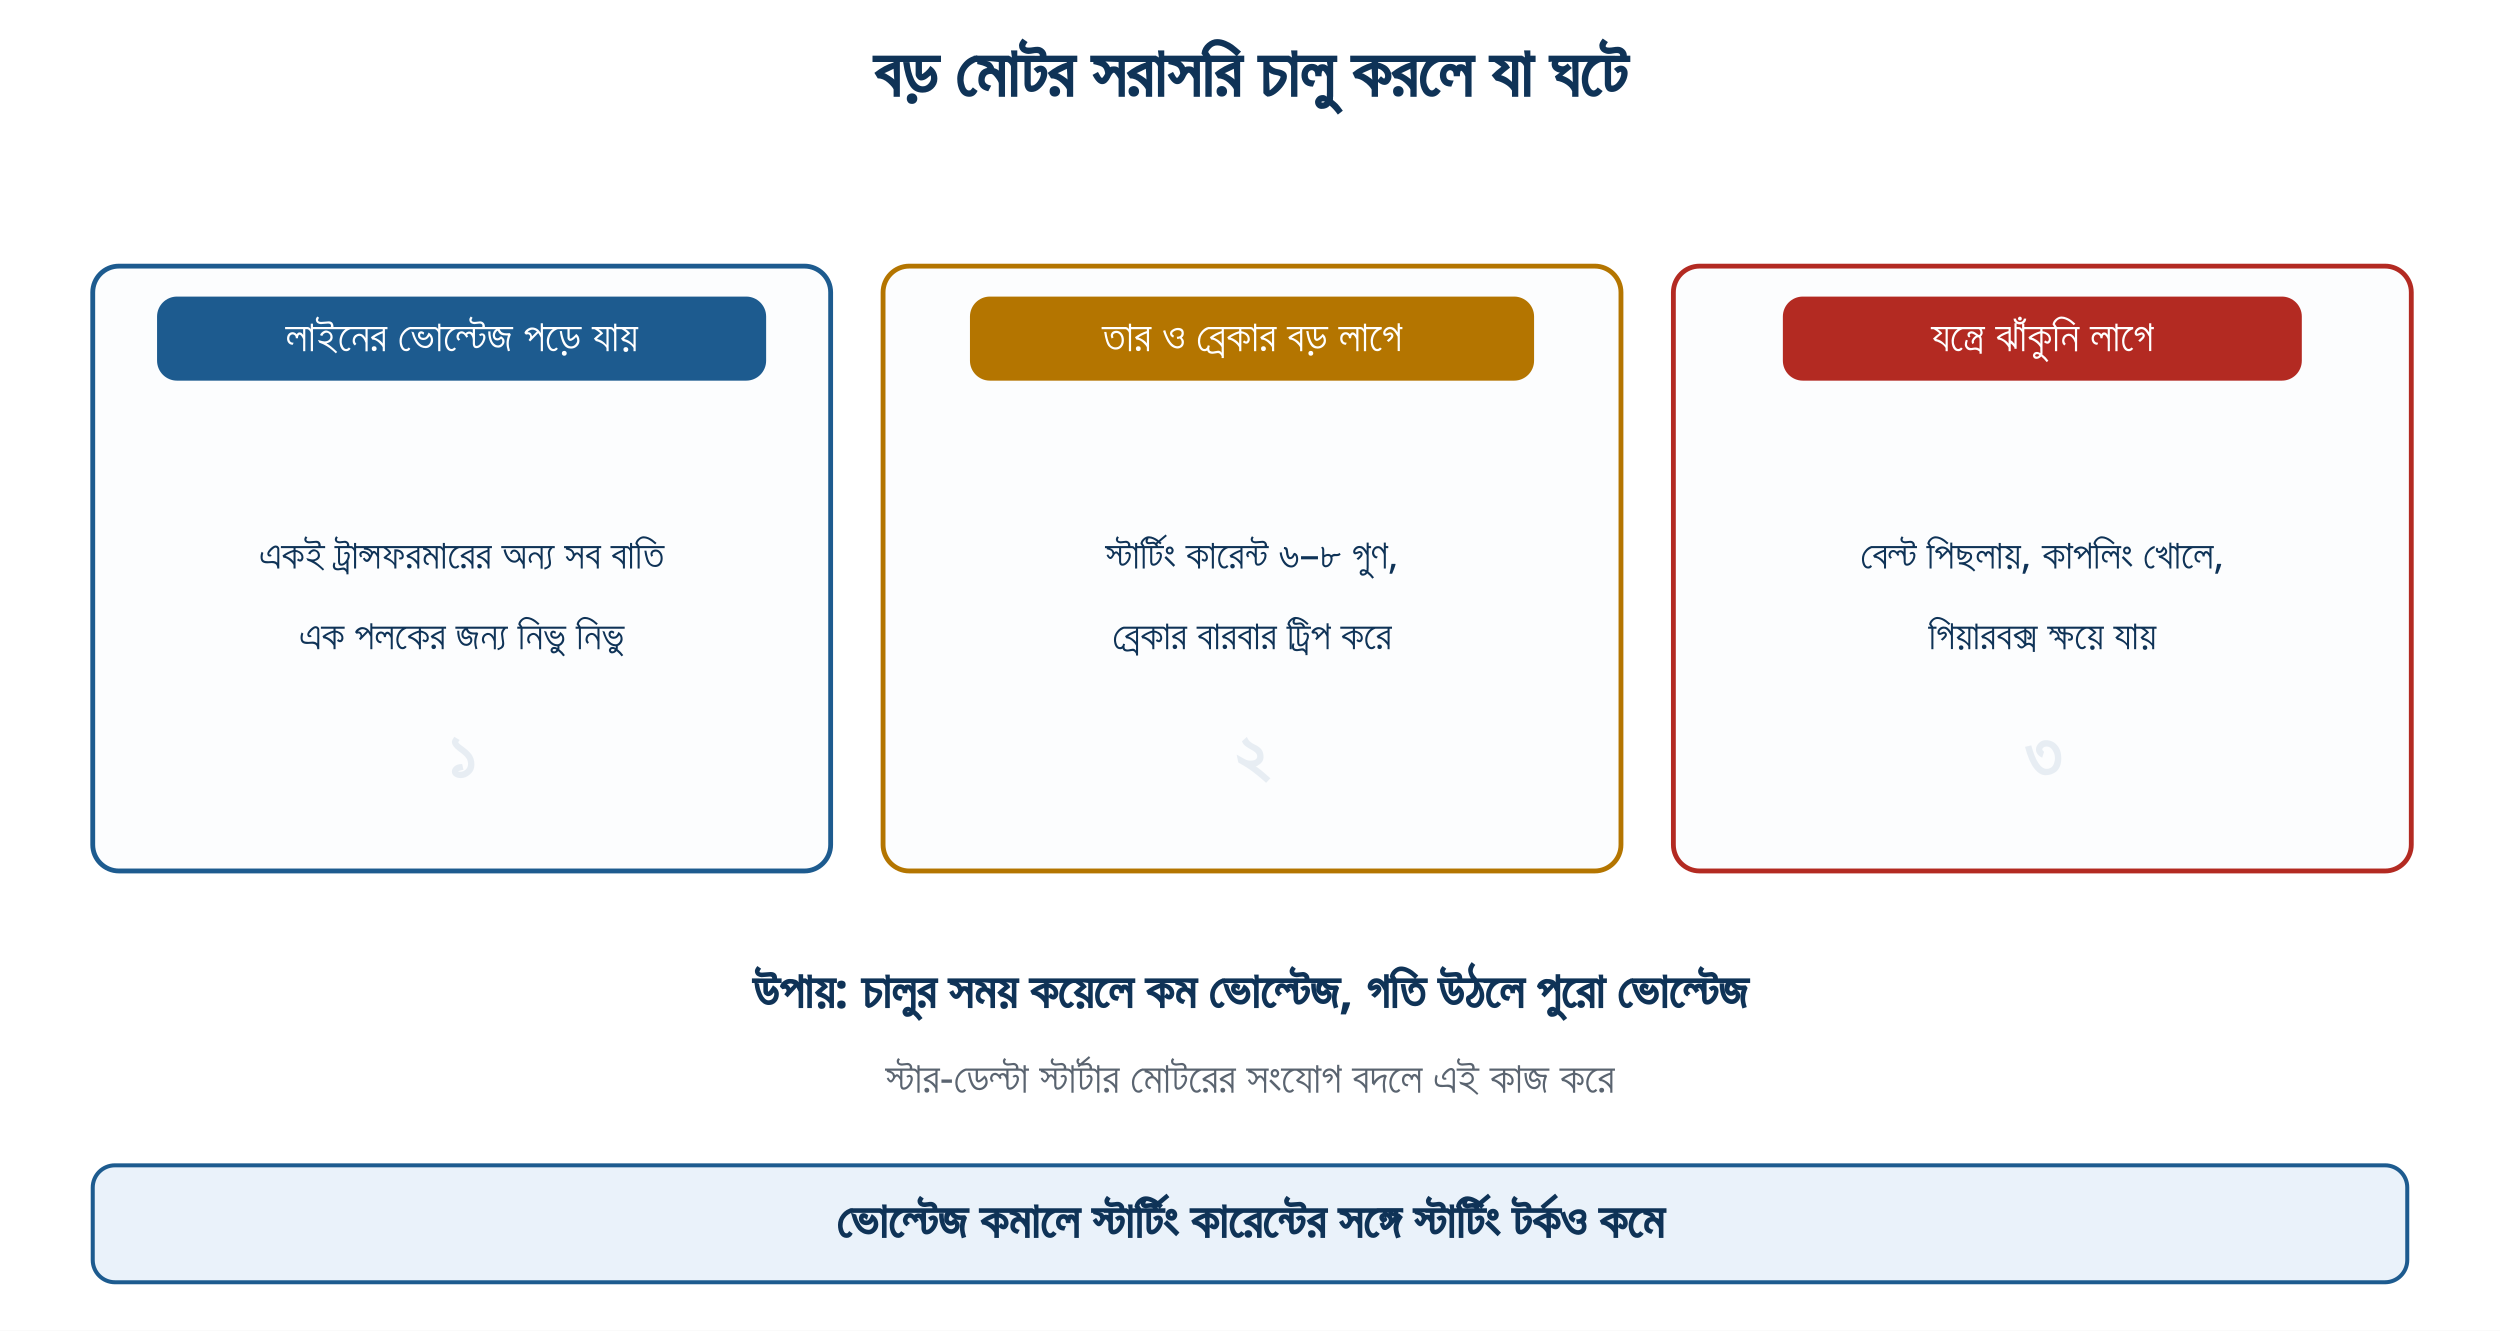
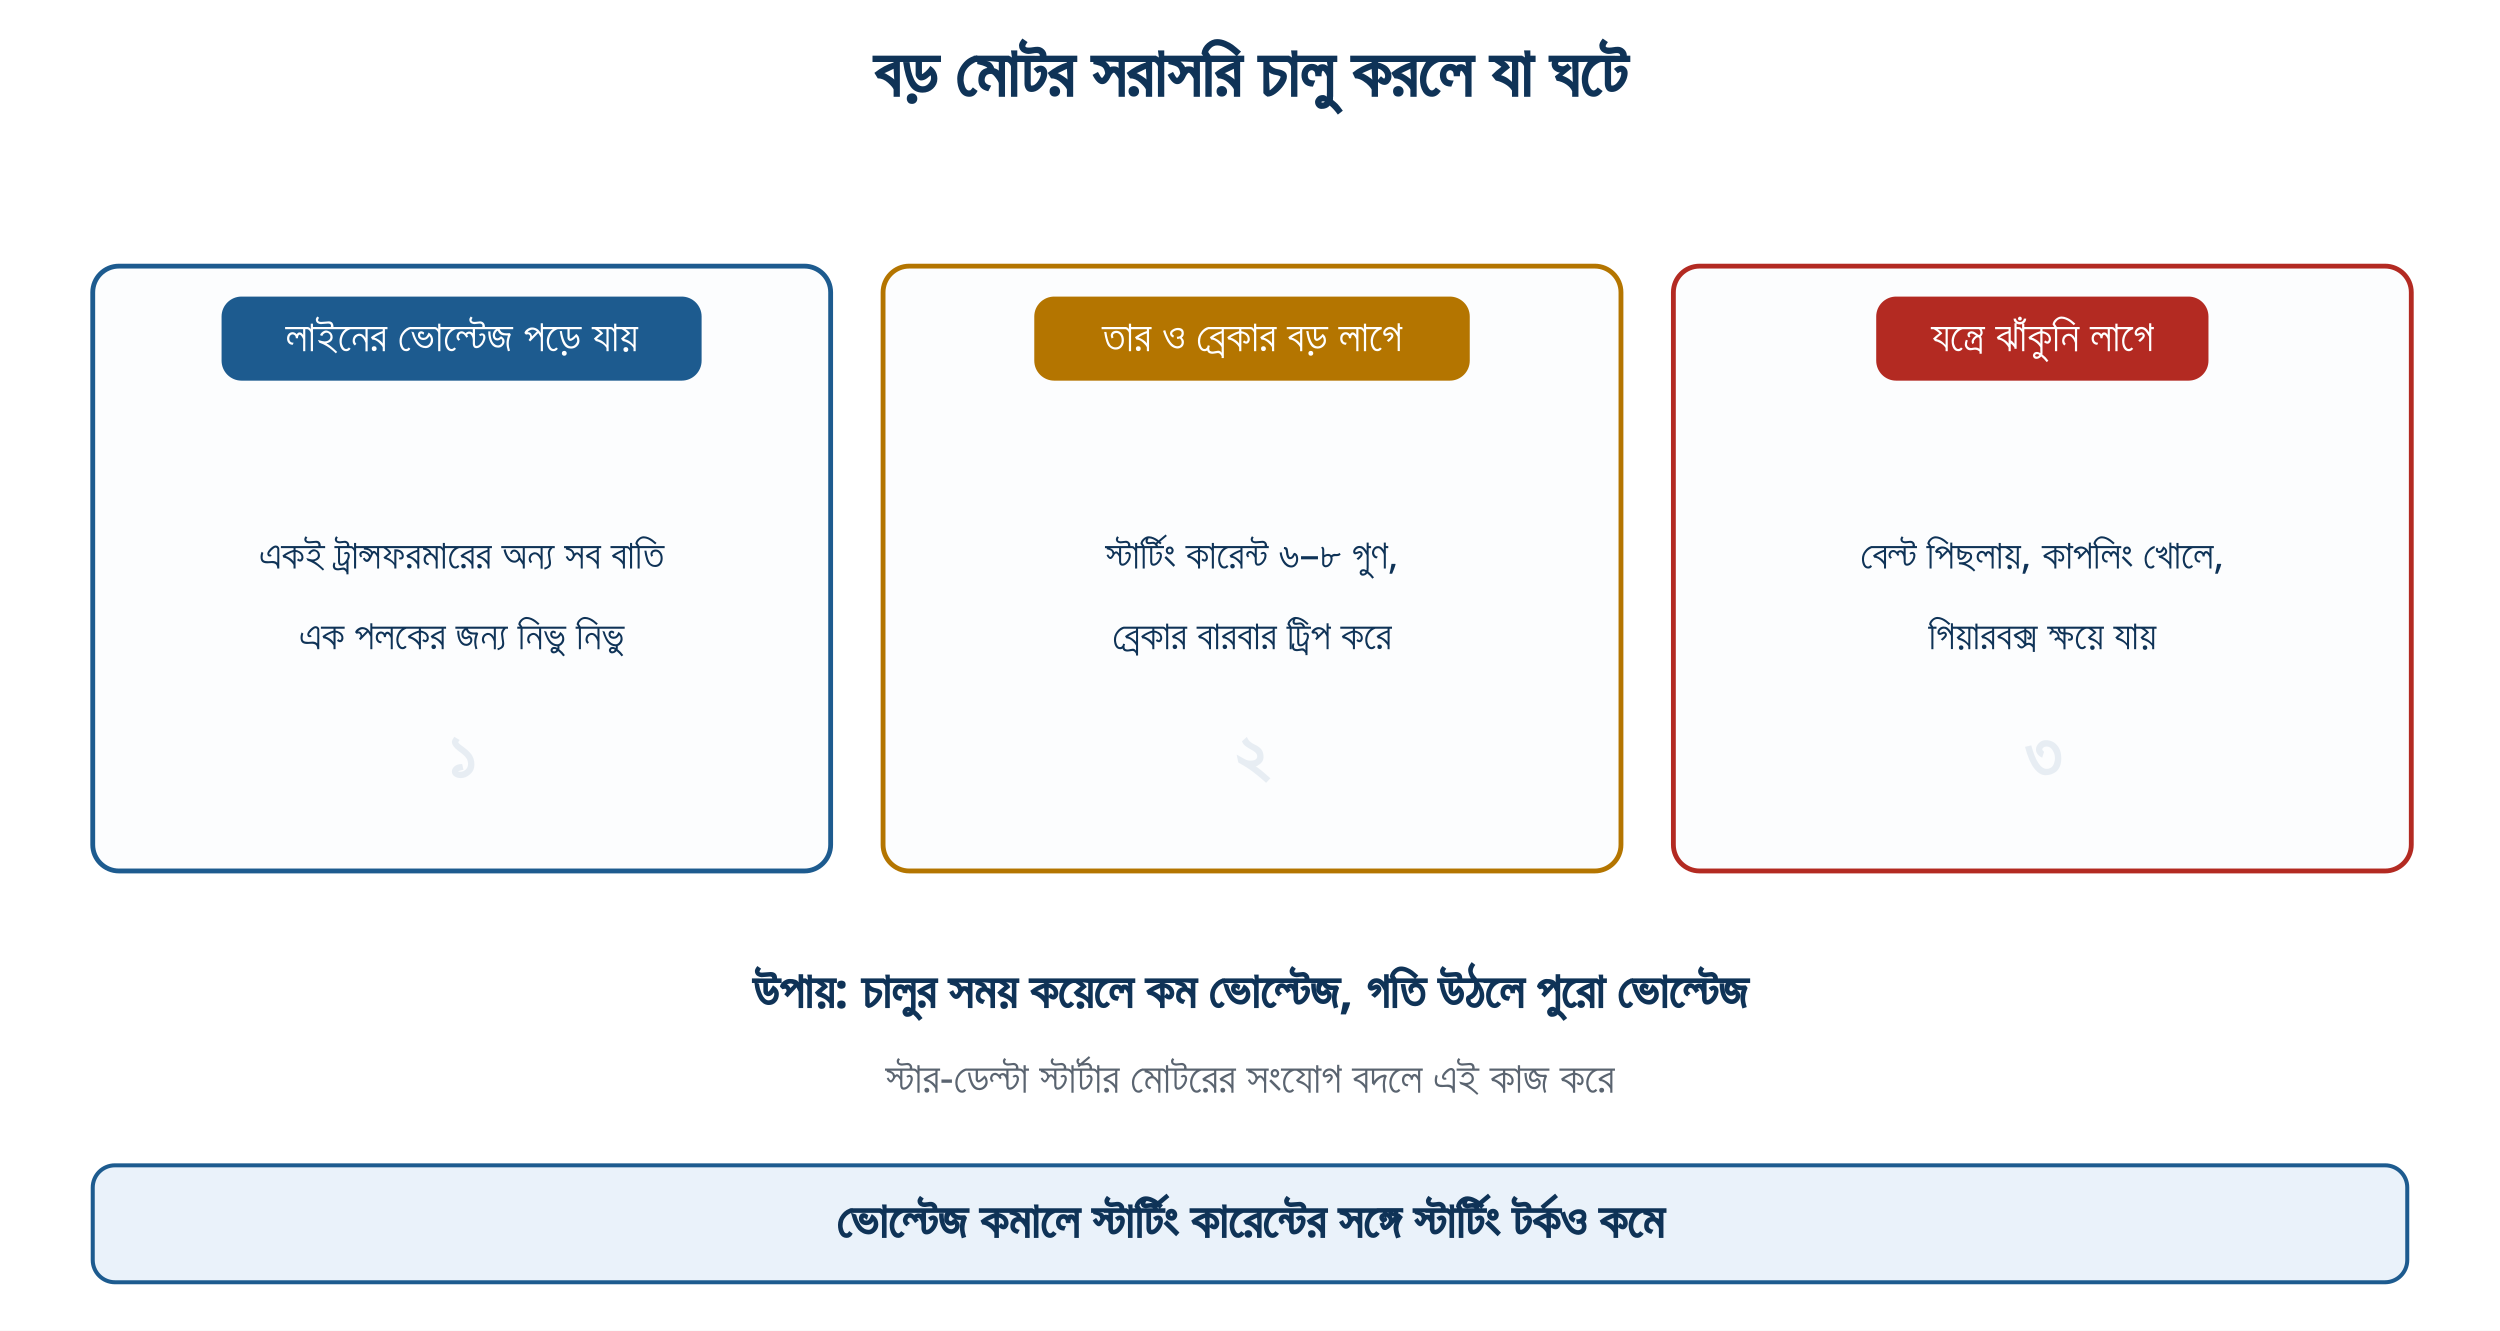
<svg xmlns="http://www.w3.org/2000/svg" width="1240" height="660" viewBox="0 0 1240 660">
  <rect width="1240" height="660" fill="#FFFFFF" />
  <text x="620.0" y="48.0" font-family="Kalpurush" font-size="34" font-weight="700" fill="#0F3357" text-anchor="middle">বড় মোটর সরাসরি চালু করলে যা ঘটে</text>
  <rect x="46.0" y="132.0" width="366.0" height="300.0" rx="13" fill="#FCFDFE" stroke="#1D5B8F" stroke-width="2.4" />
-   <rect x="78.8" y="148.0" width="300.3" height="39.9" rx="9" fill="#1D5B8F" stroke="#1D5B8F" stroke-width="1.8" />
+   <rect x="110.8" y="148.0" width="236.3" height="39.9" rx="9" fill="#1D5B8F" stroke="#1D5B8F" stroke-width="1.8" />
  <text x="229.0" y="174.2" font-family="Kalpurush" font-size="21.5" font-weight="600" fill="#FFFFFF" text-anchor="middle">লাইনের ভোল্টেজ পড়ে যায়</text>
  <text x="229.0" y="282.0" font-family="Kalpurush" font-size="20" font-weight="400" fill="#0F3357" text-anchor="middle">একই ট্রান্সফরমারের অন্য সব বাতি</text>
  <text x="229.0" y="322.0" font-family="Kalpurush" font-size="20" font-weight="400" fill="#0F3357" text-anchor="middle">এক পলকের জন্য নিভু নিভু</text>
  <text x="229.0" y="386.0" font-family="Kalpurush" font-size="34" font-weight="700" fill="#E7EDF3" text-anchor="middle">১</text>
  <rect x="438.0" y="132.0" width="366.0" height="300.0" rx="13" fill="#FCFDFE" stroke="#B47500" stroke-width="2.4" />
-   <rect x="482.0" y="148.0" width="278.0" height="39.9" rx="9" fill="#B47500" stroke="#B47500" stroke-width="1.8" />
+   <rect x="513.9" y="148.0" width="214.2" height="39.9" rx="9" fill="#B47500" stroke="#B47500" stroke-width="1.8" />
  <text x="621.0" y="174.2" font-family="Kalpurush" font-size="21.5" font-weight="600" fill="#FFFFFF" text-anchor="middle">তার ও ব্রেকার বড় লাগে</text>
  <text x="621.0" y="282.0" font-family="Kalpurush" font-size="20" font-weight="400" fill="#0F3357" text-anchor="middle">স্টার্টিং কারেন্ট ৬–৮ গুণ,</text>
  <text x="621.0" y="322.0" font-family="Kalpurush" font-size="20" font-weight="400" fill="#0F3357" text-anchor="middle">ব্রেকার বারবার ট্রিপ করে</text>
  <text x="621.0" y="386.0" font-family="Kalpurush" font-size="34" font-weight="700" fill="#E7EDF3" text-anchor="middle">২</text>
  <rect x="830.0" y="132.0" width="366.0" height="300.0" rx="13" fill="#FCFDFE" stroke="#B32A22" stroke-width="2.4" />
-   <rect x="885.2" y="148.0" width="255.6" height="39.9" rx="9" fill="#B32A22" stroke="#B32A22" stroke-width="1.8" />
+   <rect x="931.5" y="148.0" width="163.0" height="39.9" rx="9" fill="#B32A22" stroke="#B32A22" stroke-width="1.8" />
  <text x="1013.0" y="174.2" font-family="Kalpurush" font-size="21.5" font-weight="600" fill="#FFFFFF" text-anchor="middle">যন্ত্রে ঝাঁকুনি লাগে</text>
  <text x="1013.0" y="282.0" font-family="Kalpurush" font-size="20" font-weight="400" fill="#0F3357" text-anchor="middle">বেল্ট পিছলায়, কাপলিং খোলে,</text>
  <text x="1013.0" y="322.0" font-family="Kalpurush" font-size="20" font-weight="400" fill="#0F3357" text-anchor="middle">গিয়ারবক্স ক্ষয়ে যায়</text>
  <text x="1013.0" y="386.0" font-family="Kalpurush" font-size="34" font-weight="700" fill="#E7EDF3" text-anchor="middle">৩</text>
  <text x="620.0" y="500.0" font-family="Kalpurush" font-size="24.5" font-weight="700" fill="#0F3357" text-anchor="middle">উপায়: চালুর সময় কয়েলে কম ভোল্টেজ, গতি উঠলে পুরো ভোল্টেজ</text>
  <text x="620.0" y="542.0" font-family="Kalpurush" font-size="21.5" font-weight="400" fill="#5A6470" text-anchor="middle">স্টার-ডেল্টা স্টার্টার মোটরের সংযোগ বদলে এই কাজ করে</text>
  <rect x="46.0" y="578.0" width="1148.0" height="58.0" rx="11" fill="#EAF2FA" stroke="#1D5B8F" stroke-width="2" />
  <text x="620.0" y="614.0" font-family="Kalpurush" font-size="24.5" font-weight="700" fill="#0F3357" text-anchor="middle">ভোল্টেজ কমালে স্টার্টিং কারেন্টের সঙ্গে স্টার্টিং টর্কও কমে</text>
</svg>
